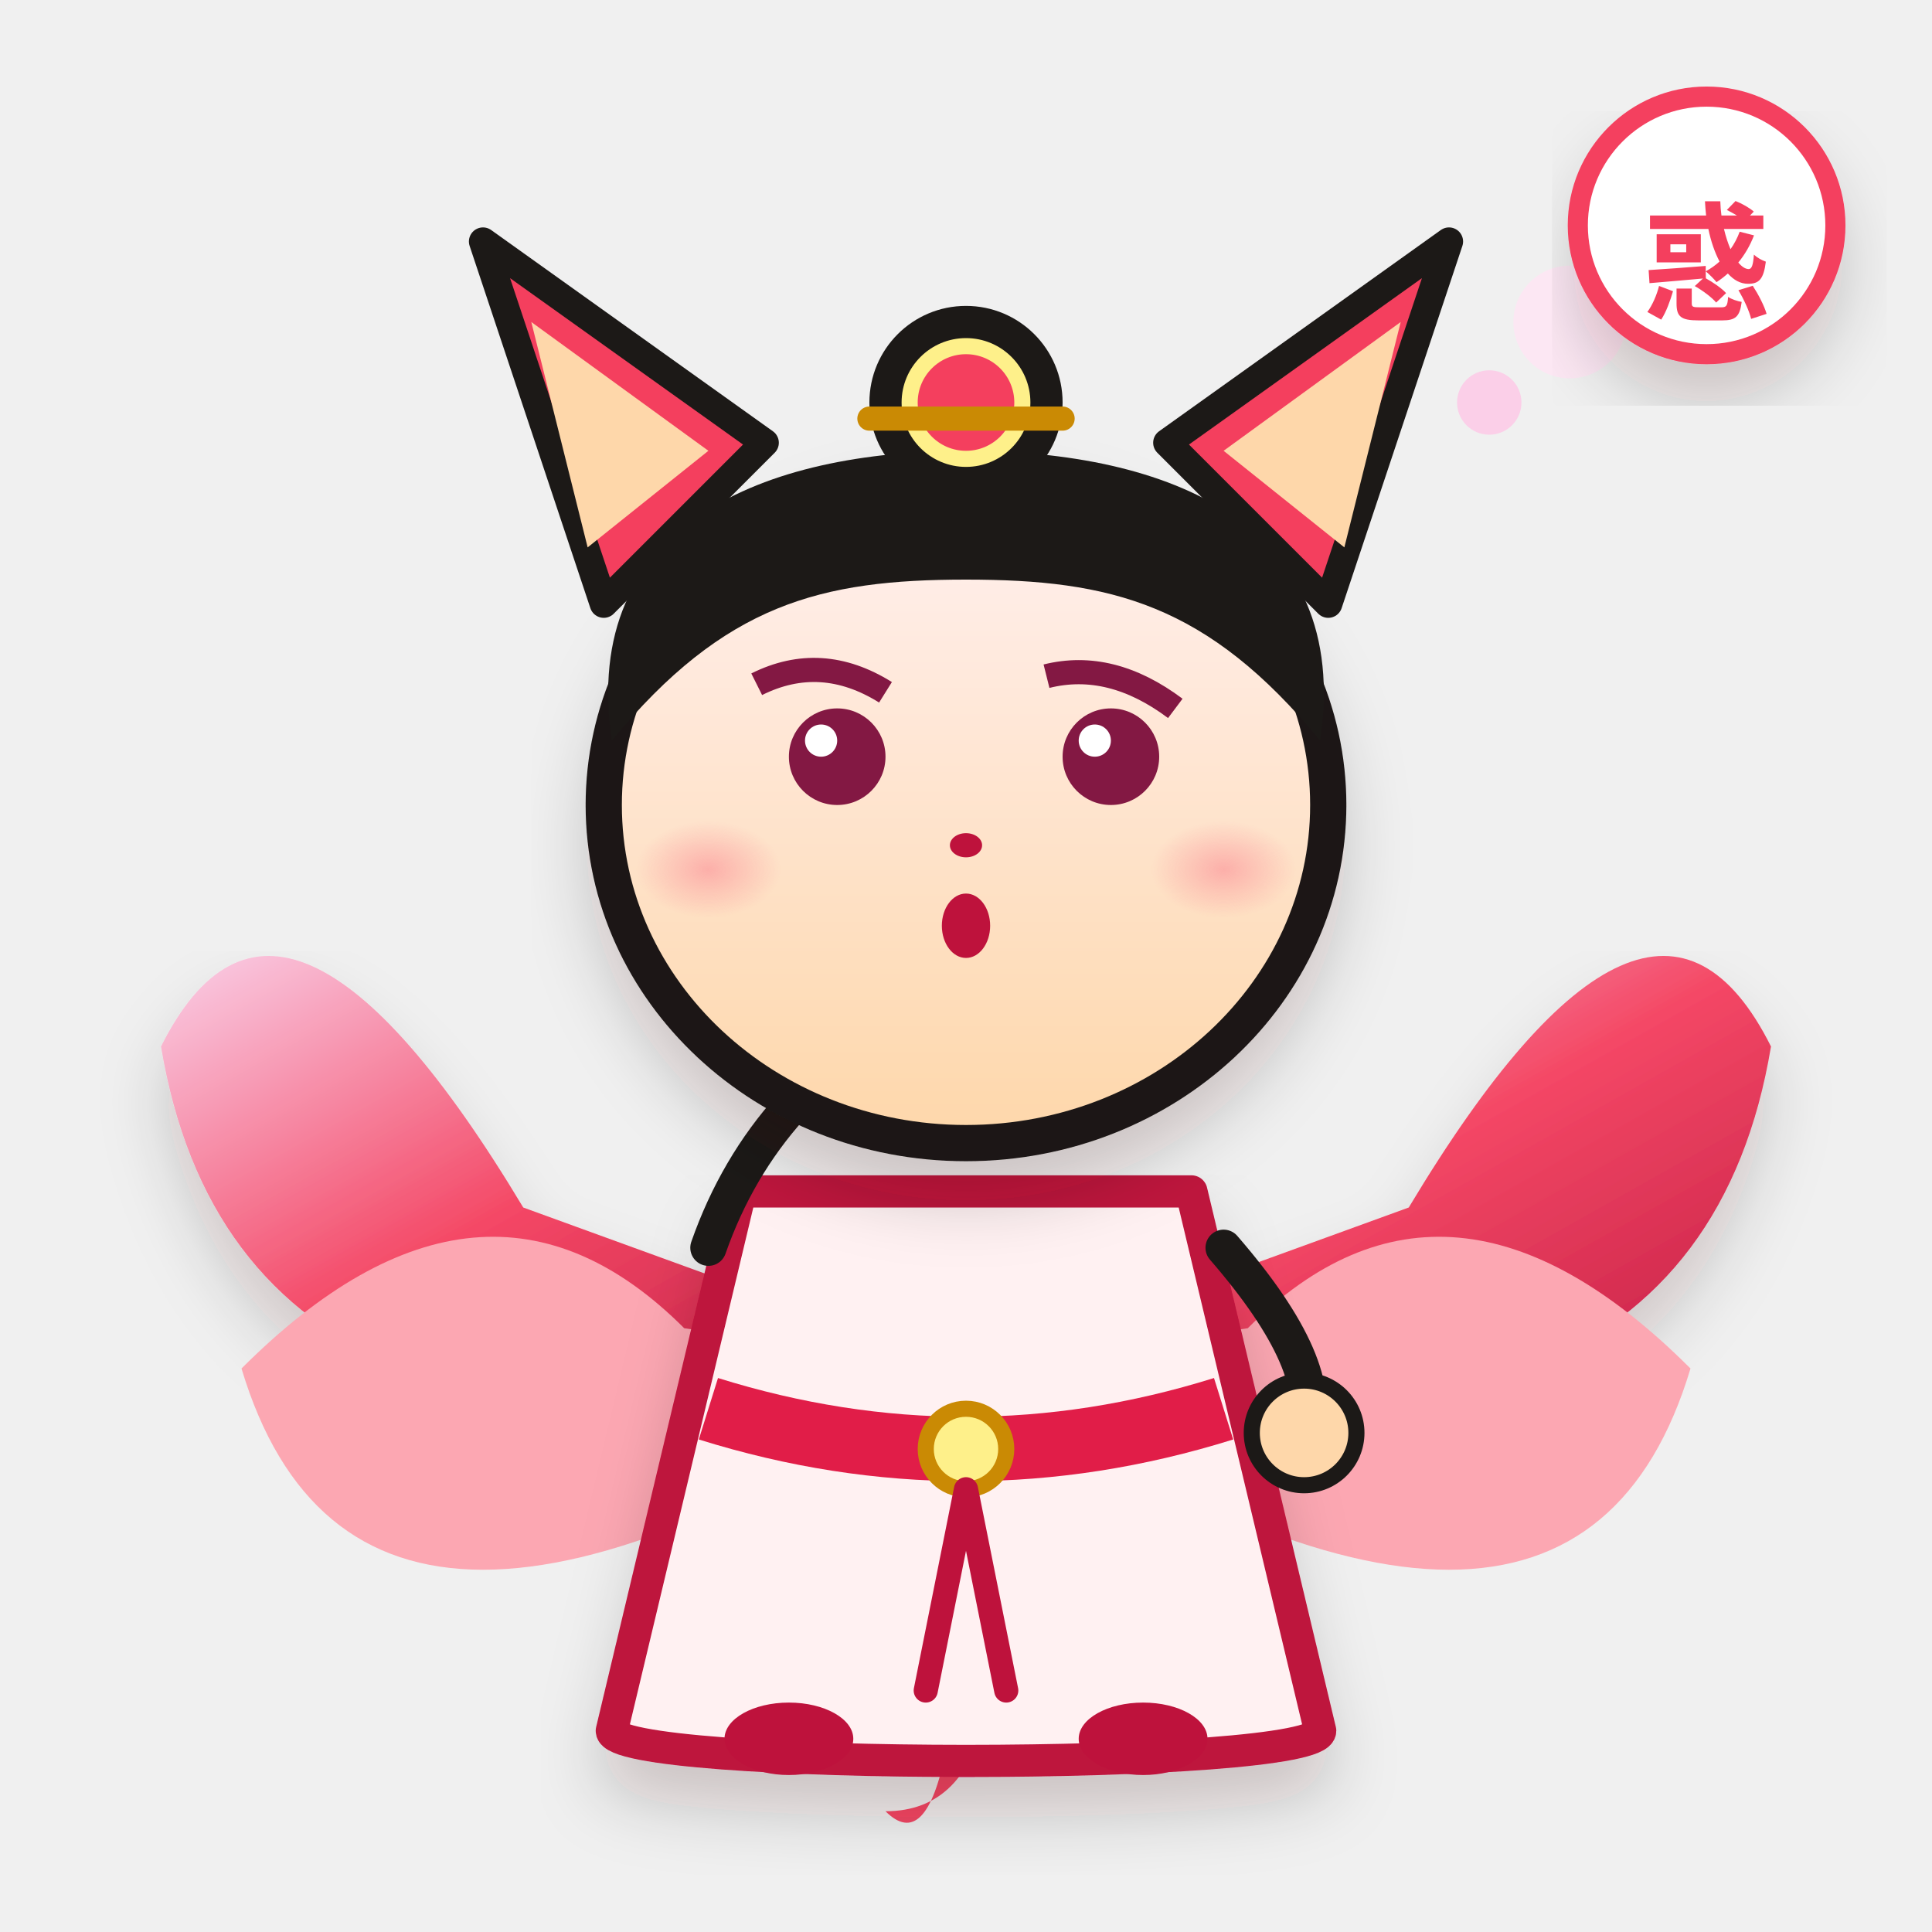
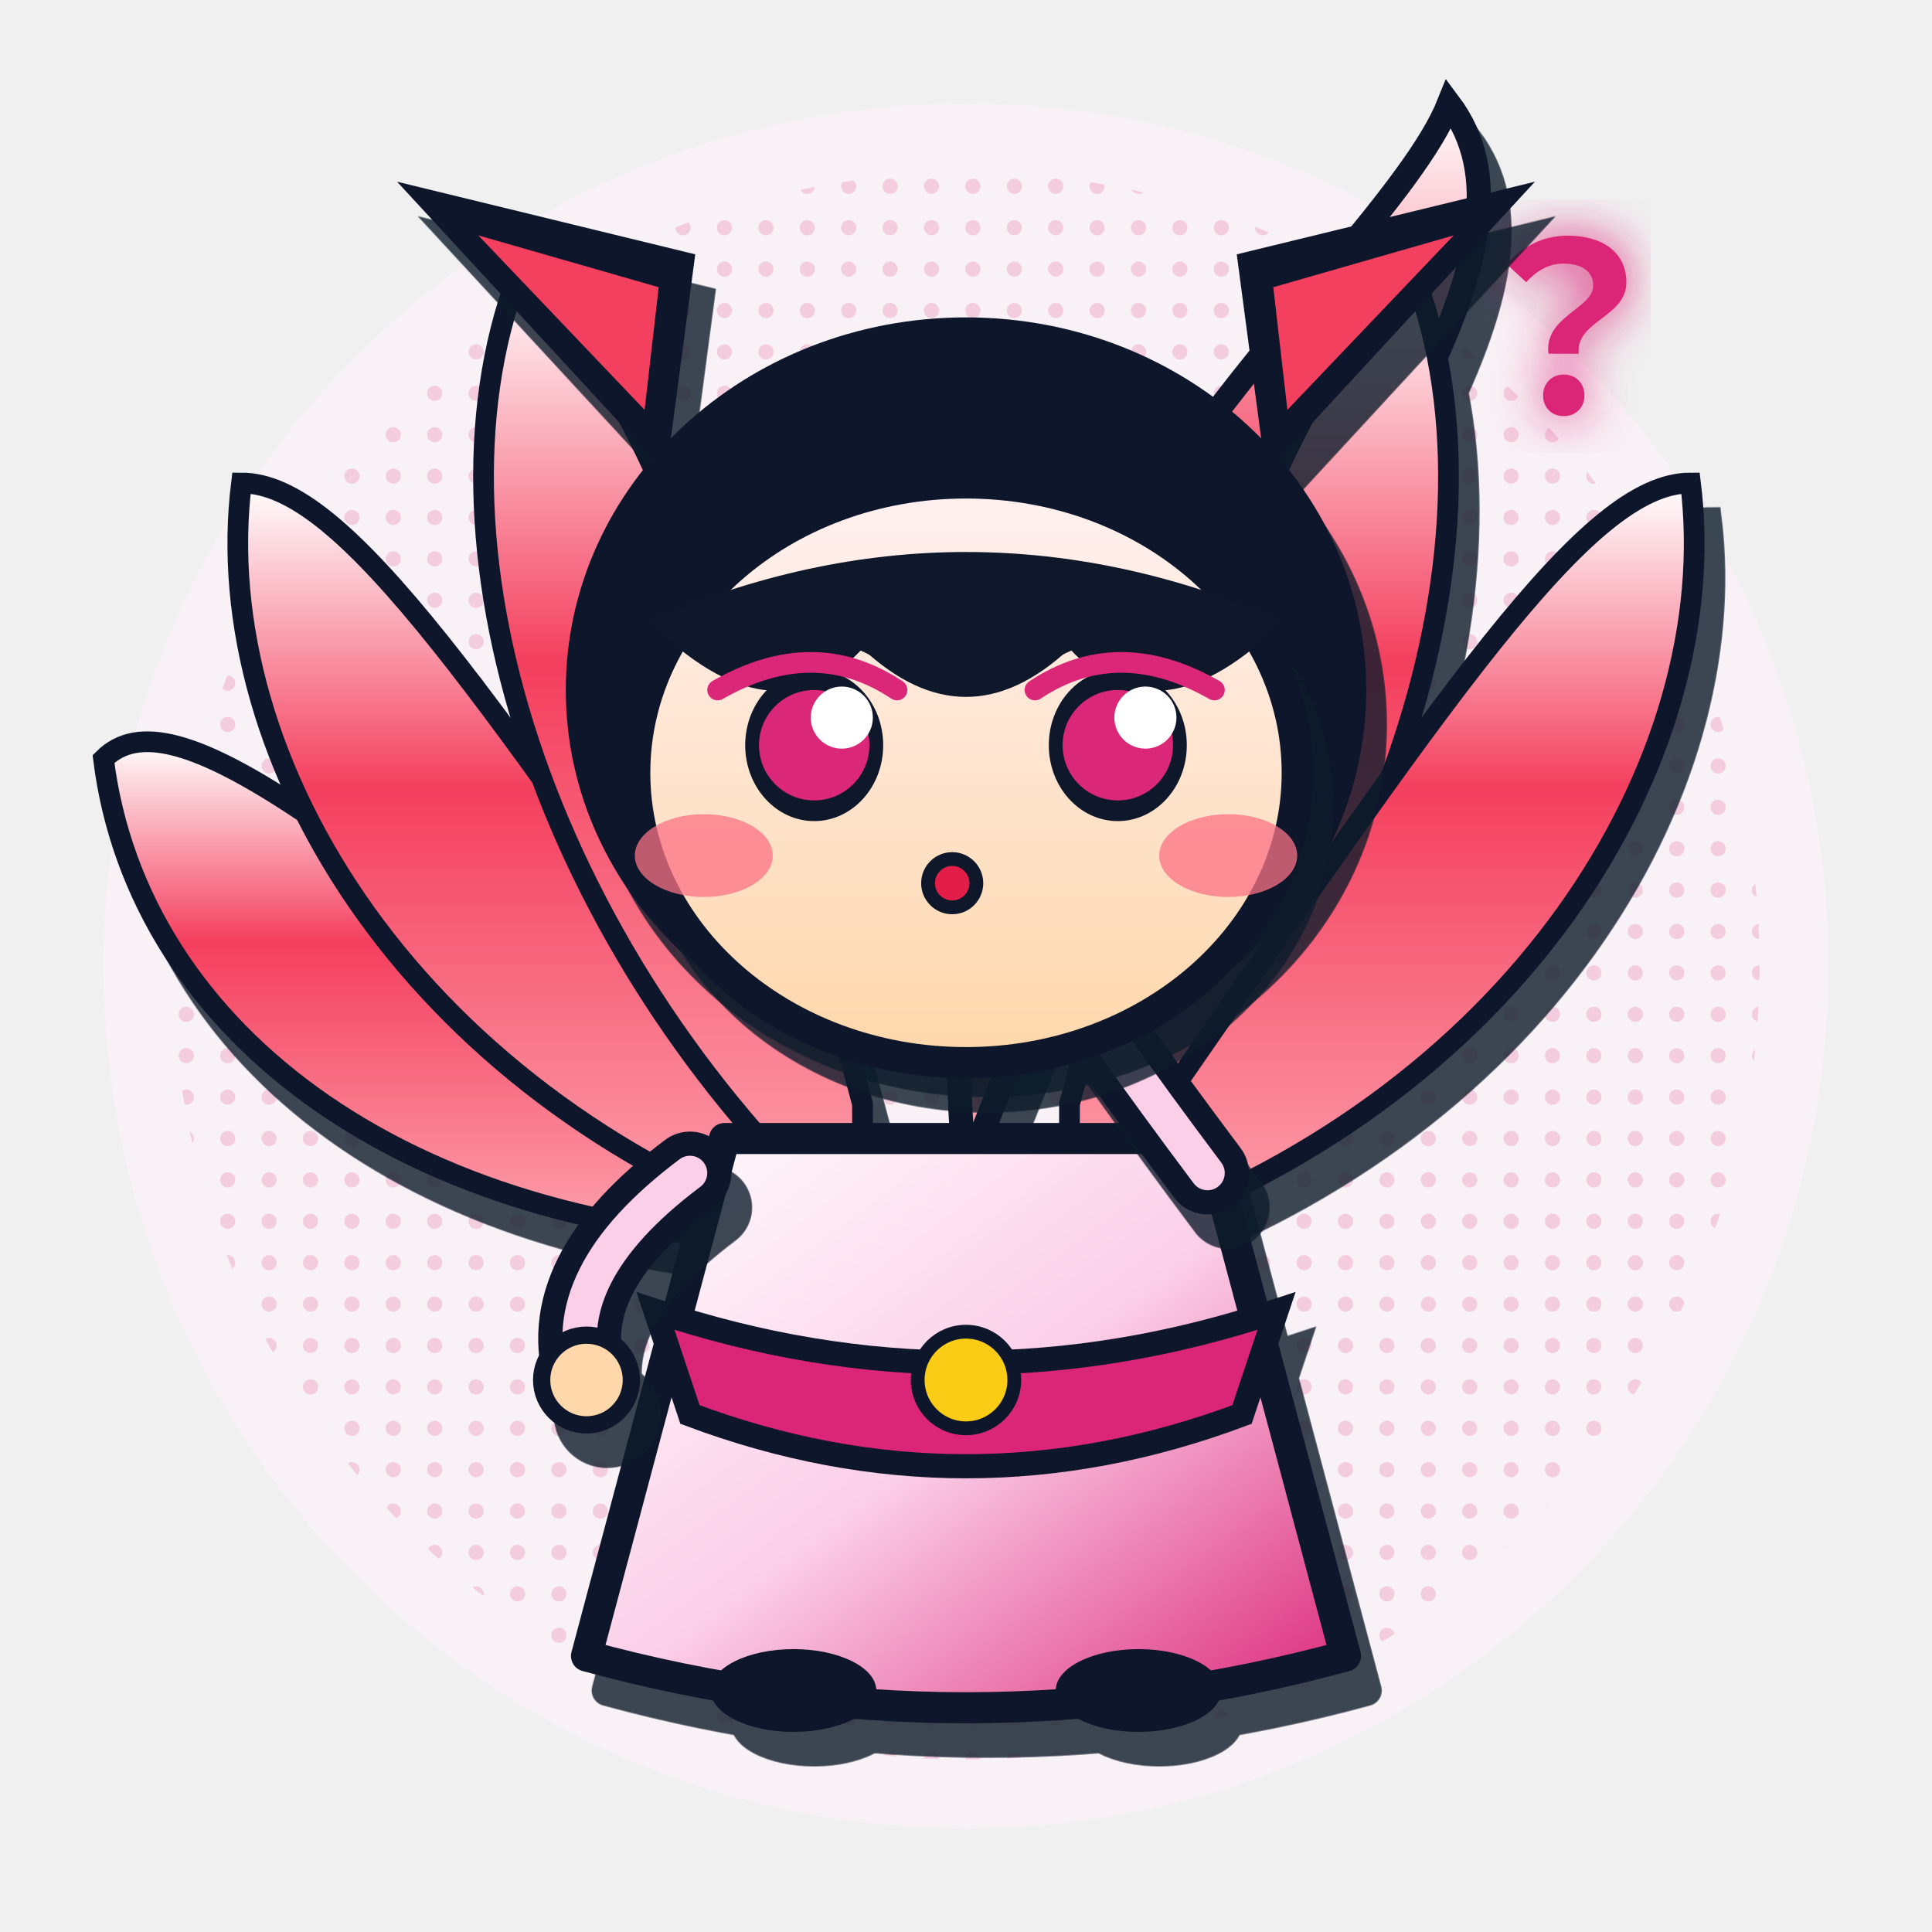
- <svg xmlns="http://www.w3.org/2000/svg" viewBox="0 0 240 240" width="100%" height="100%">
+ <svg xmlns="http://www.w3.org/2000/svg" viewBox="0 0 280 280" width="100%" height="100%">
  <defs>
-     <filter id="ink-shadow" x="-10%" y="-10%" width="130%" height="130%">
-       <feDropShadow dx="0" dy="5" stdDeviation="4" flood-color="#1c1917" flood-opacity="0.18" />
+     <pattern id="halftone-dj-th" width="6" height="6" patternUnits="userSpaceOnUse">
+       <circle cx="3" cy="3" r="1.1" fill="#db2777" opacity="0.18" />
+     </pattern>
+     <filter id="comic-shadow-dj" x="-20%" y="-20%" width="140%" height="140%">
+       <feDropShadow dx="3" dy="5" stdDeviation="0" flood-color="#0f172a" flood-opacity="0.8" />
    </filter>
-     <linearGradient id="pink-grad" x1="0" y1="0" x2="1" y2="1">
-       <stop offset="0%" stop-color="#fbcfe8" />
-       <stop offset="50%" stop-color="#f43f5e" />
-       <stop offset="100%" stop-color="#be123c" />
+     <filter id="glow-foxfire-dj" x="-20%" y="-20%" width="140%" height="140%">
+       <feGaussianBlur stdDeviation="3.5" result="blur" />
+       <feComposite in="SourceGraphic" in2="blur" operator="over" />
+     </filter>
+     <linearGradient id="tail-grad-dj" x1="0" y1="1" x2="0" y2="0">
+       <stop offset="0%" stop-color="#fda4af" />
+       <stop offset="60%" stop-color="#f43f5e" />
+       <stop offset="100%" stop-color="#ffffff" />
    </linearGradient>
-     <linearGradient id="skin-grad" x1="0" y1="0" x2="0" y2="1">
+     <linearGradient id="silk-grad-dj" x1="0" y1="0" x2="1" y2="1">
+       <stop offset="0%" stop-color="#ffffff" />
+       <stop offset="50%" stop-color="#fbcfe8" />
+       <stop offset="100%" stop-color="#db2777" />
+     </linearGradient>
+     <linearGradient id="skin-dj" x1="0" y1="0" x2="0" y2="1">
      <stop offset="0%" stop-color="#fff1f2" />
      <stop offset="100%" stop-color="#fed7aa" />
    </linearGradient>
-     <radialGradient id="blush-grad" cx="50%" cy="50%" r="50%">
-       <stop offset="0%" stop-color="#fb7185" stop-opacity="0.45" />
-       <stop offset="100%" stop-color="#fb7185" stop-opacity="0" />
-     </radialGradient>
  </defs>
-   <g id="su-daji-thinking">
-     <g id="fox-tails" opacity="0.95">
-       <path d="M 120 170 Q 30 190 20 130 Q 35 100 65 150 Z" fill="url(#pink-grad)" filter="url(#ink-shadow)" />
-       <path d="M 120 170 Q 210 190 220 130 Q 205 100 175 150 Z" fill="url(#pink-grad)" filter="url(#ink-shadow)" />
-       <path d="M 120 170 Q 45 220 30 170 Q 60 140 85 165 Z" fill="#fda4af" />
-       <path d="M 120 170 Q 195 220 210 170 Q 180 140 155 165 Z" fill="#fda4af" />
-       <path d="M 120 175 Q 120 235 110 225 Q 130 225 120 175 Z" fill="#f43f5e" />
+   <circle cx="140" cy="140" r="125" fill="#fdf2f8" opacity="0.6" />
+   <circle cx="140" cy="140" r="115" fill="url(#halftone-dj-th)" />
+   <g id="nine-tails" filter="url(#comic-shadow-dj)">
+     <path d="M 120 180 C 60 180 20 150 15 110 C 25 100 50 120 110 170 Z" fill="url(#tail-grad-dj)" stroke="#0f172a" stroke-width="3" />
+     <path d="M 120 180 C 60 160 30 110 35 70 C 50 70 70 100 115 165 Z" fill="url(#tail-grad-dj)" stroke="#0f172a" stroke-width="3" />
+     <path d="M 125 180 C 80 140 60 80 75 40 C 90 50 105 85 125 160 Z" fill="url(#tail-grad-dj)" stroke="#0f172a" stroke-width="3" />
+     <path d="M 140 170 C 130 90 200 40 210 15 C 225 35 200 70 150 145 Z" fill="url(#tail-grad-dj)" stroke="#0f172a" stroke-width="3.5" />
+     <path d="M 155 180 C 200 140 220 80 205 40 C 190 50 175 85 155 160 Z" fill="url(#tail-grad-dj)" stroke="#0f172a" stroke-width="3" />
+     <path d="M 160 180 C 220 160 250 110 245 70 C 230 70 210 100 165 165 Z" fill="url(#tail-grad-dj)" stroke="#0f172a" stroke-width="3" />
+   </g>
+   <g transform="translate(210, 60)" filter="url(#glow-foxfire-dj)">
+     <text x="0" y="0" font-family="'Noto Serif TC', serif" font-weight="900" font-size="34" fill="#db2777">？</text>
+   </g>
+   <g id="body" filter="url(#comic-shadow-dj)">
+     <path d="M 105 165 L 85 240 Q 140 255 195 240 L 175 165 Z" fill="url(#silk-grad-dj)" stroke="#0f172a" stroke-width="4.5" stroke-linejoin="round" />
+     <path d="M 95 190 Q 140 205 185 190 L 180 205 Q 140 220 100 205 Z" fill="#db2777" stroke="#0f172a" stroke-width="3.5" />
+     <circle cx="140" cy="200" r="7" fill="#facc15" stroke="#0f172a" stroke-width="2" />
+     <ellipse cx="115" cy="245" rx="12" ry="6" fill="#0f172a" />
+     <ellipse cx="165" cy="245" rx="12" ry="6" fill="#0f172a" />
+   </g>
+   <g id="arms" filter="url(#comic-shadow-dj)">
+     <path d="M 175 170 Q 160 150 148 132" stroke="#0f172a" stroke-width="12" stroke-linecap="round" fill="none" />
+     <path d="M 175 170 Q 160 150 148 132" stroke="#fbcfe8" stroke-width="5" stroke-linecap="round" fill="none" />
+     <circle cx="148" cy="132" r="6" fill="#fed7aa" stroke="#0f172a" stroke-width="2.5" />
+     <path d="M 100 170 Q 80 185 85 200" stroke="#0f172a" stroke-width="12" stroke-linecap="round" fill="none" />
+     <path d="M 100 170 Q 80 185 85 200" stroke="#fbcfe8" stroke-width="5" stroke-linecap="round" fill="none" />
+     <circle cx="85" cy="200" r="6.5" fill="#fed7aa" stroke="#0f172a" stroke-width="2.5" />
+   </g>
+   <g id="hair-back" filter="url(#comic-shadow-dj)">
+     <ellipse cx="140" cy="100" rx="56" ry="52" fill="#0f172a" stroke="#0f172a" stroke-width="4" />
+     <g transform="translate(90, 50) rotate(-20)">
+       <polygon points="0,15 -18,-28 12,-8" fill="#0f172a" stroke="#0f172a" stroke-width="4" />
+       <polygon points="0,10 -14,-22 8,-6" fill="#f43f5e" />
    </g>
-     <path d="M 92 148 L 76 215 C 76 220 164 220 164 215 L 148 148 Z" fill="#fff1f2" stroke="#be123c" stroke-width="4" stroke-linejoin="round" filter="url(#ink-shadow)" />
-     <path d="M 88 175 Q 120 185 152 175" stroke="#e11d48" stroke-width="8" fill="none" />
-     <circle cx="120" cy="180" r="5" fill="#fef08a" stroke="#ca8a04" stroke-width="2" />
-     <path d="M 120 185 L 115 210 M 120 185 L 125 210" stroke="#be123c" stroke-width="3" stroke-linecap="round" />
-     <ellipse cx="98" cy="216" rx="8" ry="4.5" fill="#be123c" />
-     <ellipse cx="142" cy="216" rx="8" ry="4.5" fill="#be123c" />
-     <path d="M 88 155 Q 95 135 115 125" stroke="#1c1917" stroke-width="4.5" fill="none" stroke-linecap="round" />
-     <circle cx="115" cy="125" r="6.5" fill="#fed7aa" stroke="#1c1917" stroke-width="2" />
-     <path d="M 152 155 Q 165 170 162 178" stroke="#1c1917" stroke-width="4.5" fill="none" stroke-linecap="round" />
-     <circle cx="162" cy="178" r="6.5" fill="#fed7aa" stroke="#1c1917" stroke-width="2" />
-     <g transform="translate(170, 30)">
-       <circle cx="15" cy="20" r="4" fill="#fbcfe8" />
-       <circle cx="25" cy="10" r="7" fill="#fce7f3" />
-       <circle cx="42" cy="-2" r="16" fill="#ffffff" stroke="#f43f5e" stroke-width="2.5" filter="url(#ink-shadow)" />
-       <text x="42" y="3" font-family="'Noto Serif TC', serif" font-weight="900" font-size="16" fill="#f43f5e" text-anchor="middle" dominant-baseline="middle">惑</text>
+     <g transform="translate(190, 50) rotate(20)">
+       <polygon points="0,15 18,-28 -12,-8" fill="#0f172a" stroke="#0f172a" stroke-width="4" />
+       <polygon points="0,10 14,-22 -8,-6" fill="#f43f5e" />
    </g>
-     <ellipse cx="120" cy="100" rx="45" ry="42" fill="url(#skin-grad)" stroke="#1c1917" stroke-width="4.5" filter="url(#ink-shadow)" />
-     <g id="fox-ears">
-       <path d="M 75 75 L 60 30 L 95 55 Z" fill="#f43f5e" stroke="#1c1917" stroke-width="3.5" stroke-linejoin="round" />
-       <path d="M 73 68 L 66 40 L 88 56 Z" fill="#fed7aa" />
-       <path d="M 165 75 L 180 30 L 145 55 Z" fill="#f43f5e" stroke="#1c1917" stroke-width="3.5" stroke-linejoin="round" />
-       <path d="M 167 68 L 174 40 L 152 56 Z" fill="#fed7aa" />
-     </g>
-     <ellipse cx="88" cy="108" rx="9" ry="6" fill="url(#blush-grad)" />
-     <ellipse cx="152" cy="108" rx="9" ry="6" fill="url(#blush-grad)" />
-     <path d="M 94 85 Q 102 81 110 86" stroke="#831843" stroke-width="3" fill="none" />
-     <path d="M 146 88 Q 138 82 130 84" stroke="#831843" stroke-width="3" fill="none" />
-     <circle cx="104" cy="94" r="6" fill="#831843" />
-     <circle cx="102" cy="92" r="2" fill="#ffffff" />
-     <circle cx="138" cy="94" r="6" fill="#831843" />
-     <circle cx="136" cy="92" r="2" fill="#ffffff" />
-     <ellipse cx="120" cy="105" rx="2" ry="1.5" fill="#be123c" />
-     <ellipse cx="120" cy="115" rx="3" ry="4" fill="#be123c" />
-     <path d="M 76 92 C 72 65 95 56 120 56 C 145 56 168 65 164 92 C 150 75 138 72 120 72 C 102 72 90 75 76 92 Z" fill="#1c1917" />
-     <circle cx="120" cy="50" r="12" fill="#1c1917" />
-     <circle cx="120" cy="50" r="7" fill="#f43f5e" stroke="#fef08a" stroke-width="2" />
-     <path d="M 108 52 L 132 52" stroke="#ca8a04" stroke-width="3" stroke-linecap="round" />
  </g>
+   <ellipse cx="140" cy="112" rx="48" ry="42" fill="url(#skin-dj)" stroke="#0f172a" stroke-width="4.5" filter="url(#comic-shadow-dj)" />
+   <path d="M 94 90 Q 112 108 125 94 Q 140 108 155 94 Q 168 108 186 90 Q 140 70 94 90 Z" fill="#0f172a" />
+   <ellipse cx="102" cy="124" rx="10" ry="6" fill="#fb7185" opacity="0.75" />
+   <ellipse cx="178" cy="124" rx="10" ry="6" fill="#fb7185" opacity="0.75" />
+   <g id="eyes">
+     <ellipse cx="118" cy="108" rx="10" ry="11" fill="#0f172a" />
+     <circle cx="118" cy="108" r="8" fill="#db2777" />
+     <circle cx="122" cy="104" r="4.5" fill="#ffffff" />
+     <path d="M 104 100 Q 118 92 130 100" stroke="#db2777" stroke-width="3" stroke-linecap="round" fill="none" />
+     <ellipse cx="162" cy="108" rx="10" ry="11" fill="#0f172a" />
+     <circle cx="162" cy="108" r="8" fill="#db2777" />
+     <circle cx="166" cy="104" r="4.5" fill="#ffffff" />
+     <path d="M 150 100 Q 162 92 176 100" stroke="#db2777" stroke-width="3" stroke-linecap="round" fill="none" />
+   </g>
+   <path d="M 104 94 Q 118 88 128 94" stroke="#0f172a" stroke-width="3.5" stroke-linecap="round" fill="none" />
+   <path d="M 176 94 Q 162 88 152 94" stroke="#0f172a" stroke-width="3.5" stroke-linecap="round" fill="none" />
+   <circle cx="138" cy="128" r="3.5" fill="#e11d48" stroke="#0f172a" stroke-width="2" />
</svg>
